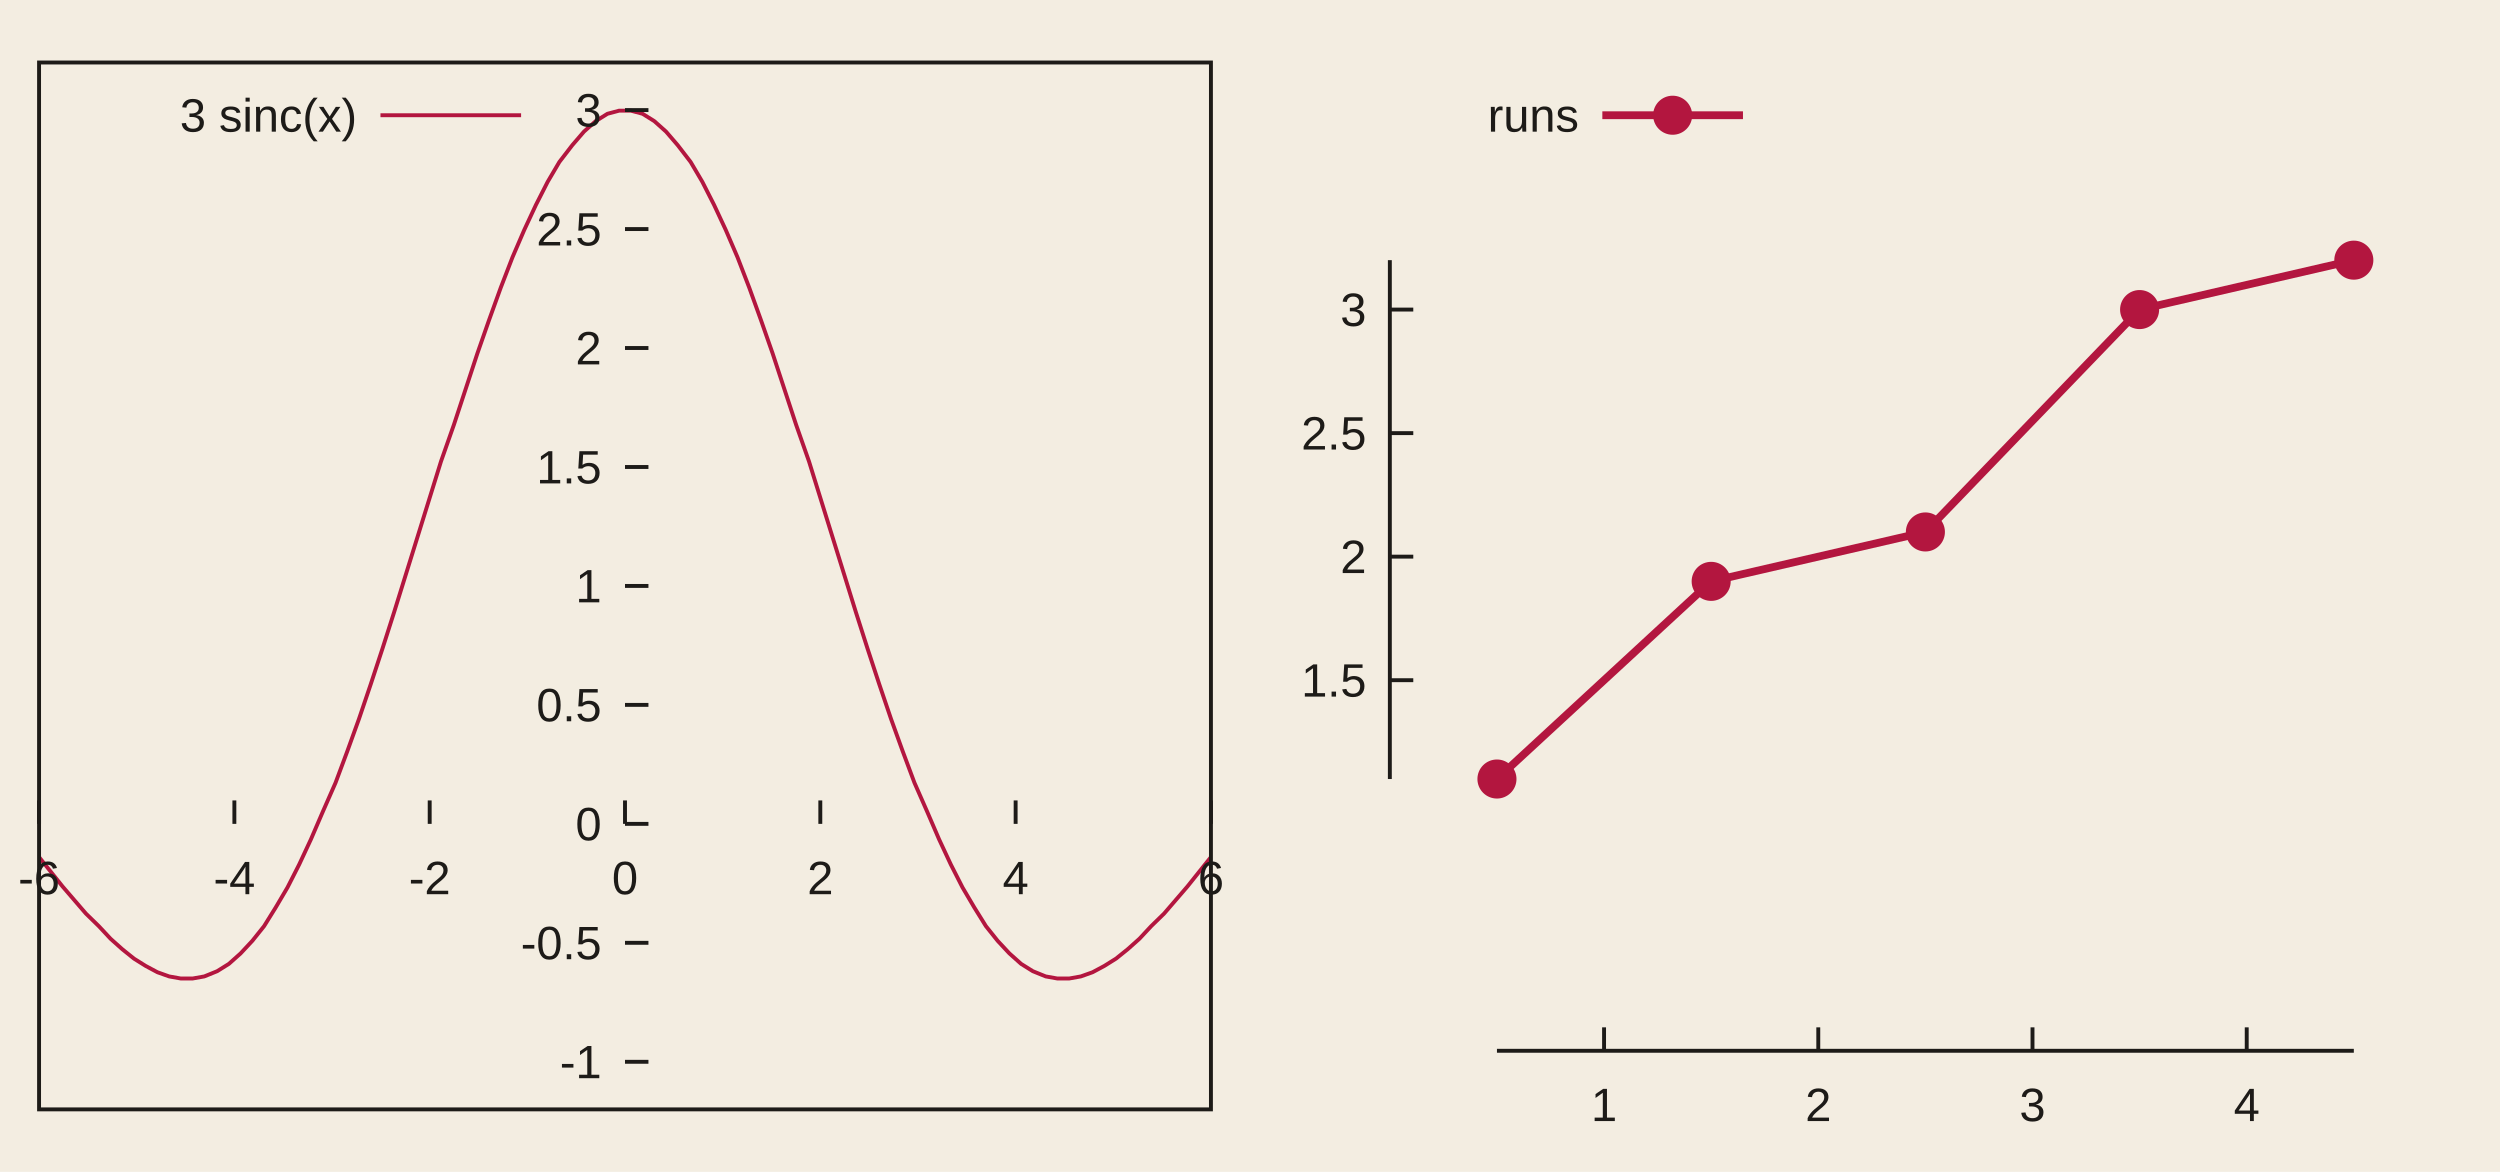
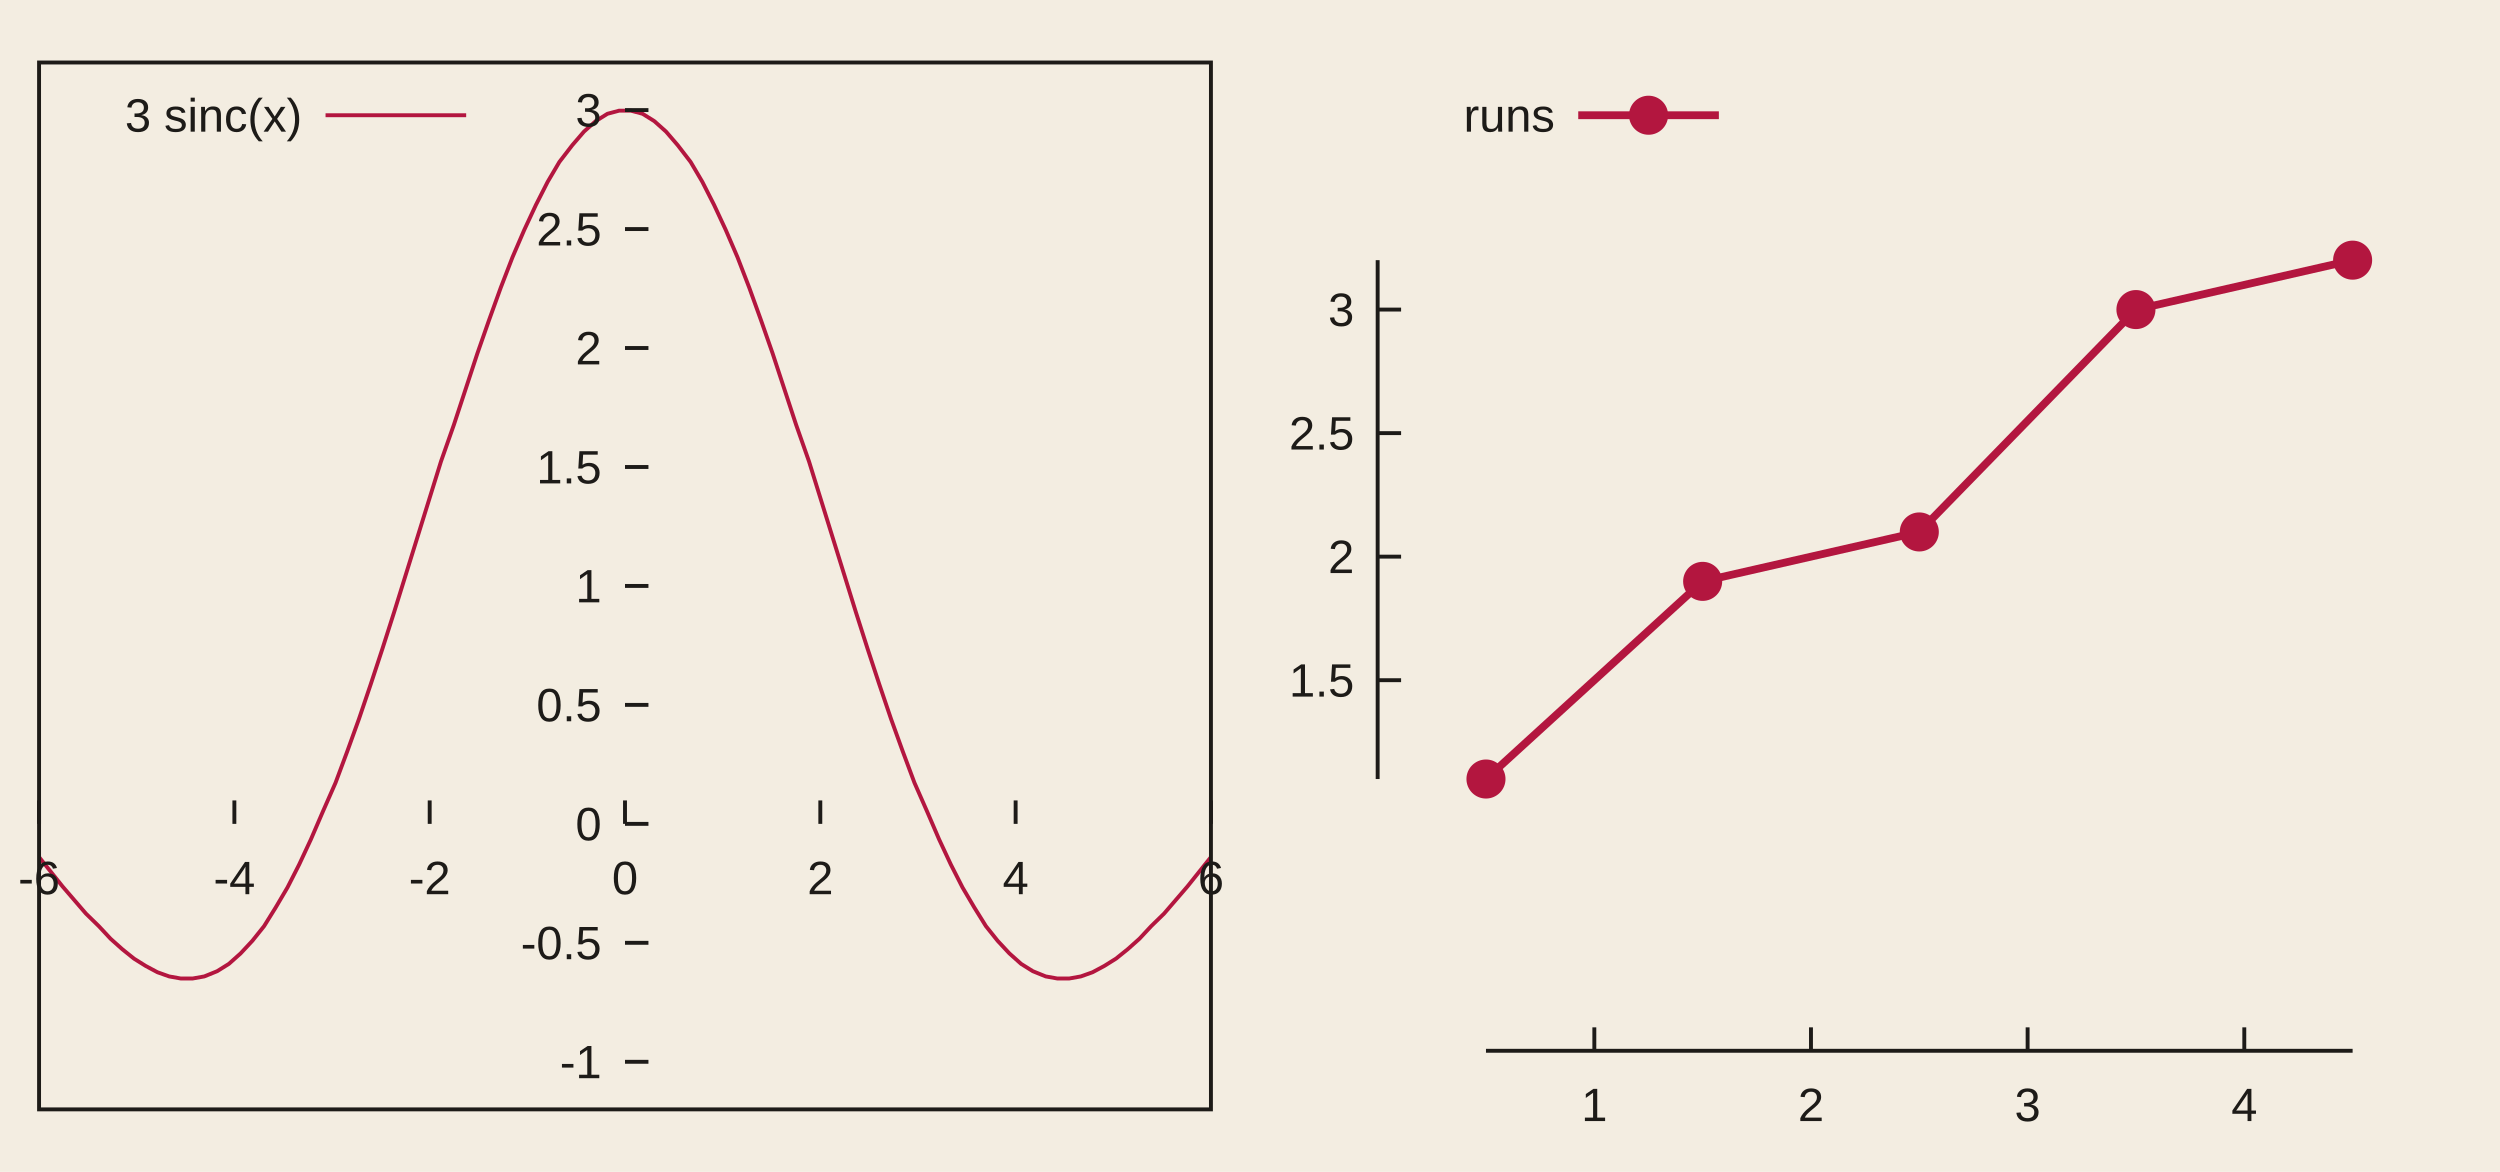
<svg xmlns="http://www.w3.org/2000/svg" width="640" height="300" viewBox="0 0 640 300" font-family="Arial,Helvetica,sans-serif" font-size="12" fill="#1d1b18" data-theme="washi" data-frame="#1d1b18" data-grid-color="#a69a85">
  <rect x="0" y="0" width="640" height="300" fill="#f3ede1" stroke="none" stroke-width="0" />
  <g class="fs-axes" data-area="10 310 16 284" data-x="-6e0 6e0" data-y="-1.2e0 3.2e0" data-log="0 0" data-grid="0" data-font-size="12" data-xtics="axis" data-ytics="axis" data-xformat="%h" data-yformat="%h">
    <g class="fs-grid" display="none">
      <polyline fill="none" stroke="#a69a85" stroke-width="0.5" stroke-dasharray="2,3" points="10,284 10,16" />
      <polyline fill="none" stroke="#a69a85" stroke-width="0.5" stroke-dasharray="2,3" points="60,284 60,16" />
      <polyline fill="none" stroke="#a69a85" stroke-width="0.5" stroke-dasharray="2,3" points="110,284 110,16" />
      <polyline fill="none" stroke="#a69a85" stroke-width="0.5" stroke-dasharray="2,3" points="160,284 160,16" />
      <polyline fill="none" stroke="#a69a85" stroke-width="0.5" stroke-dasharray="2,3" points="210,284 210,16" />
      <polyline fill="none" stroke="#a69a85" stroke-width="0.5" stroke-dasharray="2,3" points="260,284 260,16" />
      <polyline fill="none" stroke="#a69a85" stroke-width="0.5" stroke-dasharray="2,3" points="310,284 310,16" />
      <polyline fill="none" stroke="#a69a85" stroke-width="0.5" stroke-dasharray="2,3" points="10,271.82 310,271.82" />
      <polyline fill="none" stroke="#a69a85" stroke-width="0.5" stroke-dasharray="2,3" points="10,241.36 310,241.36" />
      <polyline fill="none" stroke="#a69a85" stroke-width="0.5" stroke-dasharray="2,3" points="10,210.91 310,210.91" />
      <polyline fill="none" stroke="#a69a85" stroke-width="0.5" stroke-dasharray="2,3" points="10,180.45 310,180.45" />
      <polyline fill="none" stroke="#a69a85" stroke-width="0.5" stroke-dasharray="2,3" points="10,150 310,150" />
      <polyline fill="none" stroke="#a69a85" stroke-width="0.5" stroke-dasharray="2,3" points="10,119.55 310,119.55" />
      <polyline fill="none" stroke="#a69a85" stroke-width="0.5" stroke-dasharray="2,3" points="10,89.09 310,89.09" />
      <polyline fill="none" stroke="#a69a85" stroke-width="0.5" stroke-dasharray="2,3" points="10,58.64 310,58.64" />
      <polyline fill="none" stroke="#a69a85" stroke-width="0.5" stroke-dasharray="2,3" points="10,28.18 310,28.18" />
    </g>
    <svg class="fs-plot" x="10" y="16" width="300" height="268" viewBox="0 0 1 1" preserveAspectRatio="none" overflow="hidden">
      <g class="fs-series" data-series="1">
        <polyline fill="none" stroke="#b3163f" stroke-width="1" stroke-linejoin="round" vector-effect="non-scaling-stroke" points="0,0.759 0.01,0.773 0.02,0.787 0.03,0.8 0.04,0.813 0.051,0.825 0.061,0.837 0.071,0.847 0.081,0.856 0.091,0.863 0.101,0.869 0.111,0.873 0.121,0.875 0.131,0.875 0.141,0.873 0.152,0.868 0.162,0.861 0.172,0.851 0.182,0.839 0.192,0.825 0.202,0.807 0.212,0.788 0.222,0.766 0.232,0.742 0.242,0.716 0.253,0.688 0.263,0.658 0.273,0.627 0.283,0.594 0.293,0.56 0.303,0.525 0.313,0.489 0.323,0.453 0.333,0.417 0.343,0.381 0.354,0.346 0.364,0.312 0.374,0.278 0.384,0.246 0.394,0.215 0.404,0.186 0.414,0.16 0.424,0.136 0.434,0.114 0.444,0.095 0.455,0.079 0.465,0.066 0.475,0.056 0.485,0.049 0.495,0.046 0.505,0.046 0.515,0.049 0.525,0.056 0.535,0.066 0.545,0.079 0.556,0.095 0.566,0.114 0.576,0.136 0.586,0.16 0.596,0.186 0.606,0.215 0.616,0.246 0.626,0.278 0.636,0.312 0.646,0.346 0.657,0.381 0.667,0.417 0.677,0.453 0.687,0.489 0.697,0.525 0.707,0.56 0.717,0.594 0.727,0.627 0.737,0.658 0.747,0.688 0.758,0.716 0.768,0.742 0.778,0.766 0.788,0.788 0.798,0.807 0.808,0.825 0.818,0.839 0.828,0.851 0.838,0.861 0.848,0.868 0.859,0.873 0.869,0.875 0.879,0.875 0.889,0.873 0.899,0.869 0.909,0.863 0.919,0.856 0.929,0.847 0.939,0.837 0.949,0.825 0.96,0.813 0.97,0.8 0.98,0.787 0.99,0.773 1,0.759" />
      </g>
    </svg>
    <rect x="10" y="16" width="300" height="268" fill="none" stroke="#1d1b18" stroke-width="1" />
    <g class="fs-xticks">
      <polyline fill="none" stroke="#1d1b18" stroke-width="1" points="10,210.91 10,204.91" />
      <text x="10" y="228.91" text-anchor="middle">-6</text>
      <polyline fill="none" stroke="#1d1b18" stroke-width="1" points="60,210.91 60,204.91" />
      <text x="60" y="228.91" text-anchor="middle">-4</text>
      <polyline fill="none" stroke="#1d1b18" stroke-width="1" points="110,210.91 110,204.91" />
      <text x="110" y="228.91" text-anchor="middle">-2</text>
      <polyline fill="none" stroke="#1d1b18" stroke-width="1" points="160,210.91 160,204.91" />
      <text x="160" y="228.91" text-anchor="middle">0</text>
      <polyline fill="none" stroke="#1d1b18" stroke-width="1" points="210,210.91 210,204.91" />
      <text x="210" y="228.91" text-anchor="middle">2</text>
      <polyline fill="none" stroke="#1d1b18" stroke-width="1" points="260,210.91 260,204.91" />
      <text x="260" y="228.91" text-anchor="middle">4</text>
      <polyline fill="none" stroke="#1d1b18" stroke-width="1" points="310,210.91 310,204.91" />
      <text x="310" y="228.91" text-anchor="middle">6</text>
    </g>
    <g class="fs-yticks">
      <polyline fill="none" stroke="#1d1b18" stroke-width="1" points="160,271.82 166,271.82" />
      <text x="154" y="276.02" text-anchor="end">-1</text>
      <polyline fill="none" stroke="#1d1b18" stroke-width="1" points="160,241.36 166,241.36" />
      <text x="154" y="245.56" text-anchor="end">-0.5</text>
      <polyline fill="none" stroke="#1d1b18" stroke-width="1" points="160,210.91 166,210.91" />
      <text x="154" y="215.11" text-anchor="end">0</text>
      <polyline fill="none" stroke="#1d1b18" stroke-width="1" points="160,180.45 166,180.45" />
      <text x="154" y="184.65" text-anchor="end">0.5</text>
      <polyline fill="none" stroke="#1d1b18" stroke-width="1" points="160,150 166,150" />
      <text x="154" y="154.2" text-anchor="end">1</text>
      <polyline fill="none" stroke="#1d1b18" stroke-width="1" points="160,119.55 166,119.55" />
      <text x="154" y="123.75" text-anchor="end">1.5</text>
      <polyline fill="none" stroke="#1d1b18" stroke-width="1" points="160,89.09 166,89.09" />
      <text x="154" y="93.29" text-anchor="end">2</text>
      <polyline fill="none" stroke="#1d1b18" stroke-width="1" points="160,58.64 166,58.64" />
      <text x="154" y="62.84" text-anchor="end">2.5</text>
      <polyline fill="none" stroke="#1d1b18" stroke-width="1" points="160,28.18 166,28.18" />
      <text x="154" y="32.38" text-anchor="end">3</text>
    </g>
    <g class="fs-key-entry" data-series="1">
-       <polyline fill="none" stroke="#b3163f" stroke-width="1" points="97.4,29.5 133.4,29.5" />
-       <text x="91.4" y="33.7" text-anchor="end">3 sinc(x)</text>
+       <polyline fill="none" stroke="#b3163f" stroke-width="1" points="83.34,29.5 119.34,29.5" />
+       <text x="77.34" y="33.7" text-anchor="end">3 sinc(x)</text>
    </g>
  </g>
-   <g class="fs-axes" data-area="355.8 630 16 269" data-x="0 5e0" data-y="0 4e0" data-log="0 0" data-grid="0" data-font-size="12" data-xtics="rangelimited 5e-1 4.5e0" data-ytics="rangelimited 1.1e0 3.2e0" data-xformat="%h" data-yformat="%h" data-mirror="0 0 0">
+   <g class="fs-axes" data-area="352.68 630 16 269" data-x="0 5e0" data-y="0 4e0" data-log="0 0" data-grid="0" data-font-size="12" data-xtics="rangelimited 5e-1 4.5e0" data-ytics="rangelimited 1.1e0 3.2e0" data-xformat="%h" data-yformat="%h" data-mirror="0 0 0">
    <g class="fs-grid" display="none">
-       <polyline fill="none" stroke="#a69a85" stroke-width="0.5" stroke-dasharray="2,3" points="355.8,269 355.8,16" />
-       <polyline fill="none" stroke="#a69a85" stroke-width="0.5" stroke-dasharray="2,3" points="410.64,269 410.64,16" />
-       <polyline fill="none" stroke="#a69a85" stroke-width="0.5" stroke-dasharray="2,3" points="465.48,269 465.48,16" />
-       <polyline fill="none" stroke="#a69a85" stroke-width="0.5" stroke-dasharray="2,3" points="520.32,269 520.32,16" />
-       <polyline fill="none" stroke="#a69a85" stroke-width="0.5" stroke-dasharray="2,3" points="575.16,269 575.16,16" />
+       <polyline fill="none" stroke="#a69a85" stroke-width="0.5" stroke-dasharray="2,3" points="352.68,269 352.68,16" />
+       <polyline fill="none" stroke="#a69a85" stroke-width="0.5" stroke-dasharray="2,3" points="408.15,269 408.15,16" />
+       <polyline fill="none" stroke="#a69a85" stroke-width="0.5" stroke-dasharray="2,3" points="463.61,269 463.61,16" />
+       <polyline fill="none" stroke="#a69a85" stroke-width="0.5" stroke-dasharray="2,3" points="519.07,269 519.07,16" />
+       <polyline fill="none" stroke="#a69a85" stroke-width="0.5" stroke-dasharray="2,3" points="574.54,269 574.54,16" />
      <polyline fill="none" stroke="#a69a85" stroke-width="0.5" stroke-dasharray="2,3" points="630,269 630,16" />
-       <polyline fill="none" stroke="#a69a85" stroke-width="0.5" stroke-dasharray="2,3" points="355.8,269 630,269" />
-       <polyline fill="none" stroke="#a69a85" stroke-width="0.5" stroke-dasharray="2,3" points="355.8,237.38 630,237.38" />
-       <polyline fill="none" stroke="#a69a85" stroke-width="0.5" stroke-dasharray="2,3" points="355.8,205.75 630,205.75" />
-       <polyline fill="none" stroke="#a69a85" stroke-width="0.5" stroke-dasharray="2,3" points="355.8,174.13 630,174.13" />
-       <polyline fill="none" stroke="#a69a85" stroke-width="0.5" stroke-dasharray="2,3" points="355.8,142.5 630,142.5" />
-       <polyline fill="none" stroke="#a69a85" stroke-width="0.5" stroke-dasharray="2,3" points="355.8,110.88 630,110.88" />
-       <polyline fill="none" stroke="#a69a85" stroke-width="0.5" stroke-dasharray="2,3" points="355.8,79.25 630,79.25" />
-       <polyline fill="none" stroke="#a69a85" stroke-width="0.5" stroke-dasharray="2,3" points="355.8,47.63 630,47.63" />
-       <polyline fill="none" stroke="#a69a85" stroke-width="0.5" stroke-dasharray="2,3" points="355.8,16 630,16" />
+       <polyline fill="none" stroke="#a69a85" stroke-width="0.5" stroke-dasharray="2,3" points="352.68,269 630,269" />
+       <polyline fill="none" stroke="#a69a85" stroke-width="0.5" stroke-dasharray="2,3" points="352.68,237.38 630,237.38" />
+       <polyline fill="none" stroke="#a69a85" stroke-width="0.5" stroke-dasharray="2,3" points="352.68,205.75 630,205.75" />
+       <polyline fill="none" stroke="#a69a85" stroke-width="0.5" stroke-dasharray="2,3" points="352.68,174.13 630,174.13" />
+       <polyline fill="none" stroke="#a69a85" stroke-width="0.5" stroke-dasharray="2,3" points="352.68,142.5 630,142.5" />
+       <polyline fill="none" stroke="#a69a85" stroke-width="0.5" stroke-dasharray="2,3" points="352.68,110.88 630,110.88" />
+       <polyline fill="none" stroke="#a69a85" stroke-width="0.5" stroke-dasharray="2,3" points="352.68,79.25 630,79.25" />
+       <polyline fill="none" stroke="#a69a85" stroke-width="0.5" stroke-dasharray="2,3" points="352.68,47.63 630,47.63" />
+       <polyline fill="none" stroke="#a69a85" stroke-width="0.5" stroke-dasharray="2,3" points="352.68,16 630,16" />
    </g>
-     <svg class="fs-plot" x="355.8" y="16" width="274.2" height="253" viewBox="0 0 1 1" preserveAspectRatio="none" overflow="hidden">
+     <svg class="fs-plot" x="352.68" y="16" width="277.32" height="253" viewBox="0 0 1 1" preserveAspectRatio="none" overflow="hidden">
      <g class="fs-series" data-series="1">
        <polyline fill="none" stroke="#b3163f" stroke-width="2" stroke-linejoin="round" vector-effect="non-scaling-stroke" points="0.1,0.725 0.3,0.525 0.5,0.475 0.7,0.25 0.9,0.2" />
        <path class="fs-pts" data-pt="7" data-size="9" data-lw="1" data-color="#b3163f" fill="none" stroke="none" d="M0.1,0.725 M0.3,0.525 M0.5,0.475 M0.7,0.25 M0.9,0.2" />
      </g>
    </svg>
-     <svg class="fs-marks" x="355.8" y="16" width="274.2" height="253" viewBox="0 0 274.2 253" overflow="hidden">
-       <path data-series="1" fill="#b3163f" stroke="#b3163f" stroke-width="1" d="M22.92,183.43A4.5,4.5 0 1 0 31.92,183.43A4.5,4.5 0 1 0 22.92,183.43ZM77.76,132.83A4.5,4.5 0 1 0 86.76,132.83A4.5,4.5 0 1 0 77.76,132.83ZM132.6,120.18A4.5,4.5 0 1 0 141.6,120.18A4.5,4.5 0 1 0 132.6,120.18ZM187.44,63.25A4.5,4.5 0 1 0 196.44,63.25A4.5,4.5 0 1 0 187.44,63.25ZM242.28,50.6A4.5,4.5 0 1 0 251.28,50.6A4.5,4.5 0 1 0 242.28,50.6Z" />
+     <svg class="fs-marks" x="352.68" y="16" width="277.32" height="253" viewBox="0 0 277.32 253" overflow="hidden">
+       <path data-series="1" fill="#b3163f" stroke="#b3163f" stroke-width="1" d="M23.23,183.43A4.5,4.5 0 1 0 32.23,183.43A4.5,4.5 0 1 0 23.23,183.43ZM78.7,132.83A4.5,4.5 0 1 0 87.7,132.83A4.5,4.5 0 1 0 78.7,132.83ZM134.16,120.18A4.5,4.5 0 1 0 143.16,120.18A4.5,4.5 0 1 0 134.16,120.18ZM189.62,63.25A4.5,4.5 0 1 0 198.62,63.25A4.5,4.5 0 1 0 189.62,63.25ZM245.09,50.6A4.5,4.5 0 1 0 254.09,50.6A4.5,4.5 0 1 0 245.09,50.6Z" />
    </svg>
-     <polyline fill="none" stroke="#1d1b18" stroke-width="1" points="383.22,269 602.58,269" />
-     <polyline fill="none" stroke="#1d1b18" stroke-width="1" points="355.8,199.43 355.8,66.6" />
+     <polyline fill="none" stroke="#1d1b18" stroke-width="1" points="380.41,269 602.27,269" />
+     <polyline fill="none" stroke="#1d1b18" stroke-width="1" points="352.68,199.43 352.68,66.6" />
    <g class="fs-xticks">
-       <polyline fill="none" stroke="#1d1b18" stroke-width="1" points="410.64,269 410.64,263" />
-       <text x="410.64" y="287" text-anchor="middle">1</text>
-       <polyline fill="none" stroke="#1d1b18" stroke-width="1" points="465.48,269 465.48,263" />
-       <text x="465.48" y="287" text-anchor="middle">2</text>
-       <polyline fill="none" stroke="#1d1b18" stroke-width="1" points="520.32,269 520.32,263" />
-       <text x="520.32" y="287" text-anchor="middle">3</text>
-       <polyline fill="none" stroke="#1d1b18" stroke-width="1" points="575.16,269 575.16,263" />
-       <text x="575.16" y="287" text-anchor="middle">4</text>
+       <polyline fill="none" stroke="#1d1b18" stroke-width="1" points="408.15,269 408.15,263" />
+       <text x="408.15" y="287" text-anchor="middle">1</text>
+       <polyline fill="none" stroke="#1d1b18" stroke-width="1" points="463.61,269 463.61,263" />
+       <text x="463.61" y="287" text-anchor="middle">2</text>
+       <polyline fill="none" stroke="#1d1b18" stroke-width="1" points="519.07,269 519.07,263" />
+       <text x="519.07" y="287" text-anchor="middle">3</text>
+       <polyline fill="none" stroke="#1d1b18" stroke-width="1" points="574.54,269 574.54,263" />
+       <text x="574.54" y="287" text-anchor="middle">4</text>
    </g>
    <g class="fs-yticks">
-       <polyline fill="none" stroke="#1d1b18" stroke-width="1" points="355.8,174.13 361.8,174.13" />
-       <text x="349.8" y="178.33" text-anchor="end">1.5</text>
-       <polyline fill="none" stroke="#1d1b18" stroke-width="1" points="355.8,142.5 361.8,142.5" />
-       <text x="349.8" y="146.7" text-anchor="end">2</text>
-       <polyline fill="none" stroke="#1d1b18" stroke-width="1" points="355.8,110.88 361.8,110.88" />
-       <text x="349.8" y="115.08" text-anchor="end">2.5</text>
-       <polyline fill="none" stroke="#1d1b18" stroke-width="1" points="355.8,79.25 361.8,79.25" />
-       <text x="349.8" y="83.45" text-anchor="end">3</text>
+       <polyline fill="none" stroke="#1d1b18" stroke-width="1" points="352.68,174.13 358.68,174.13" />
+       <text x="346.68" y="178.33" text-anchor="end">1.5</text>
+       <polyline fill="none" stroke="#1d1b18" stroke-width="1" points="352.68,142.5 358.68,142.5" />
+       <text x="346.68" y="146.7" text-anchor="end">2</text>
+       <polyline fill="none" stroke="#1d1b18" stroke-width="1" points="352.68,110.88 358.68,110.88" />
+       <text x="346.68" y="115.08" text-anchor="end">2.5</text>
+       <polyline fill="none" stroke="#1d1b18" stroke-width="1" points="352.68,79.25 358.68,79.25" />
+       <text x="346.68" y="83.45" text-anchor="end">3</text>
    </g>
    <g class="fs-key-entry" data-series="1">
-       <polyline fill="none" stroke="#b3163f" stroke-width="2" points="410.2,29.5 446.2,29.5" />
-       <path fill="#b3163f" stroke="#b3163f" stroke-width="1" d="M423.7,29.5A4.5,4.5 0 1 0 432.7,29.5A4.5,4.5 0 1 0 423.7,29.5Z" />
-       <text x="404.2" y="33.7" text-anchor="end">runs</text>
+       <polyline fill="none" stroke="#b3163f" stroke-width="2" points="404.03,29.5 440.03,29.5" />
+       <path fill="#b3163f" stroke="#b3163f" stroke-width="1" d="M417.53,29.5A4.5,4.5 0 1 0 426.53,29.5A4.5,4.5 0 1 0 417.53,29.5Z" />
+       <text x="398.03" y="33.7" text-anchor="end">runs</text>
    </g>
  </g>
</svg>
